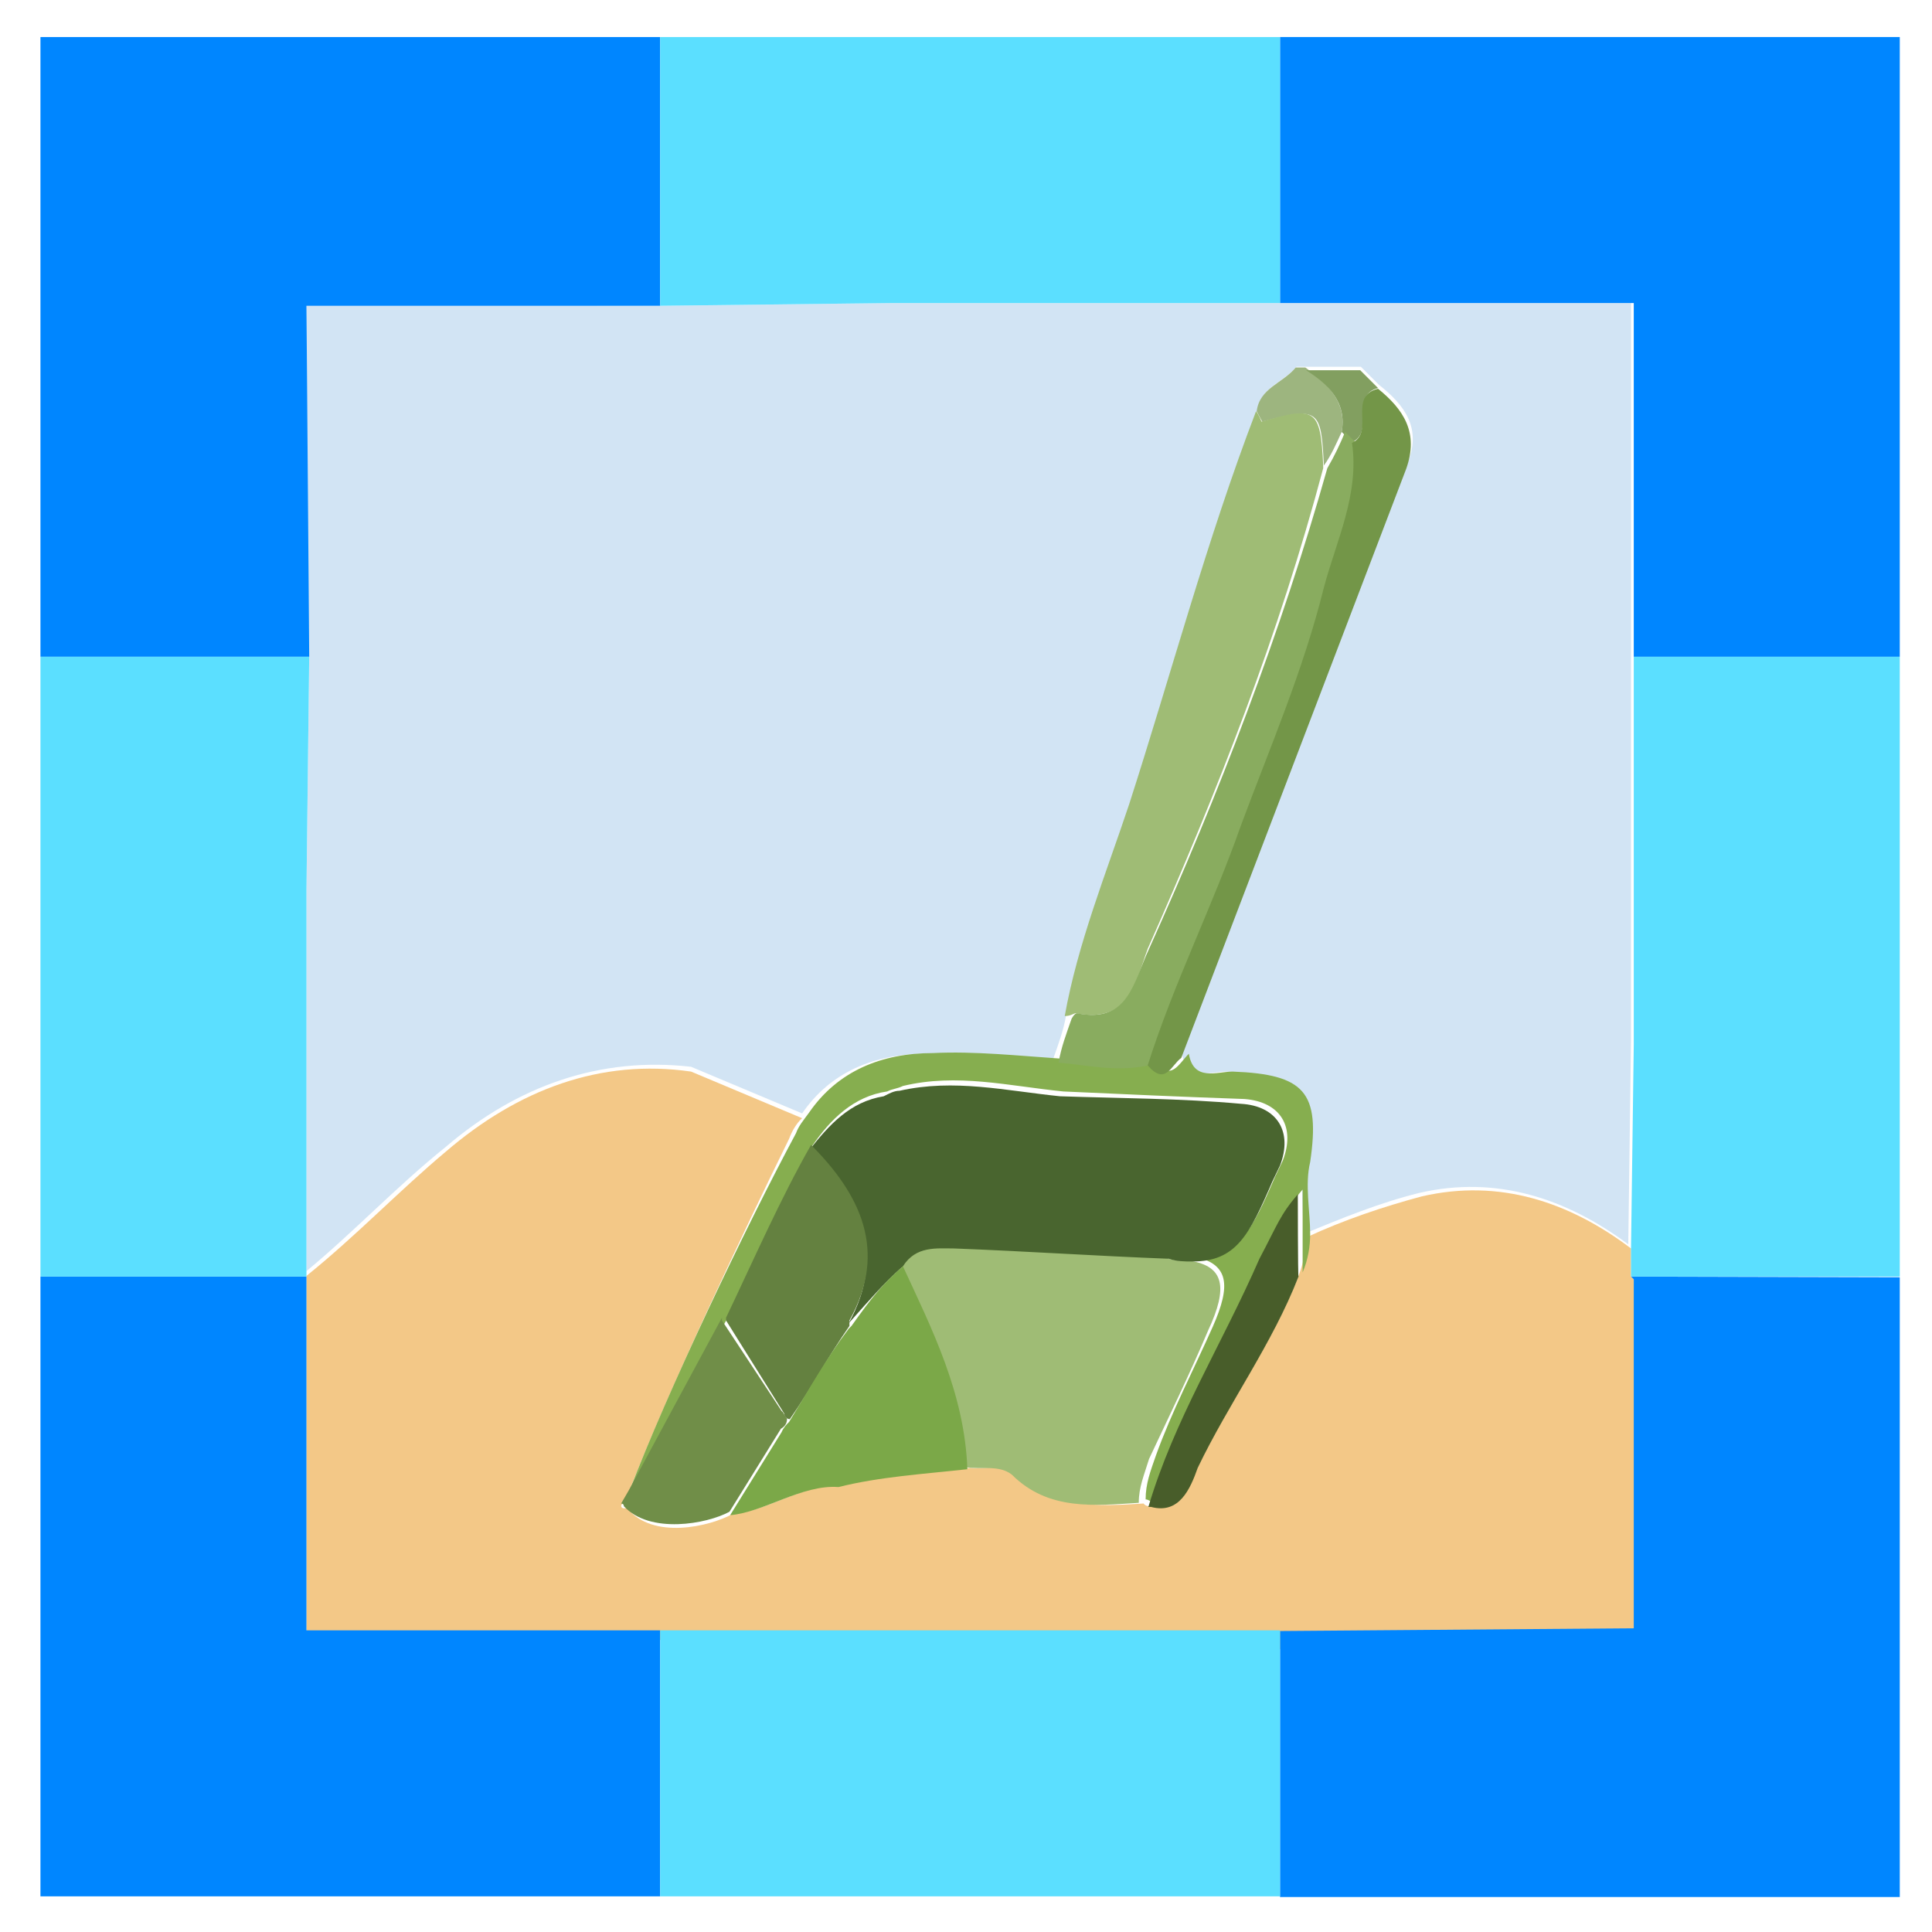
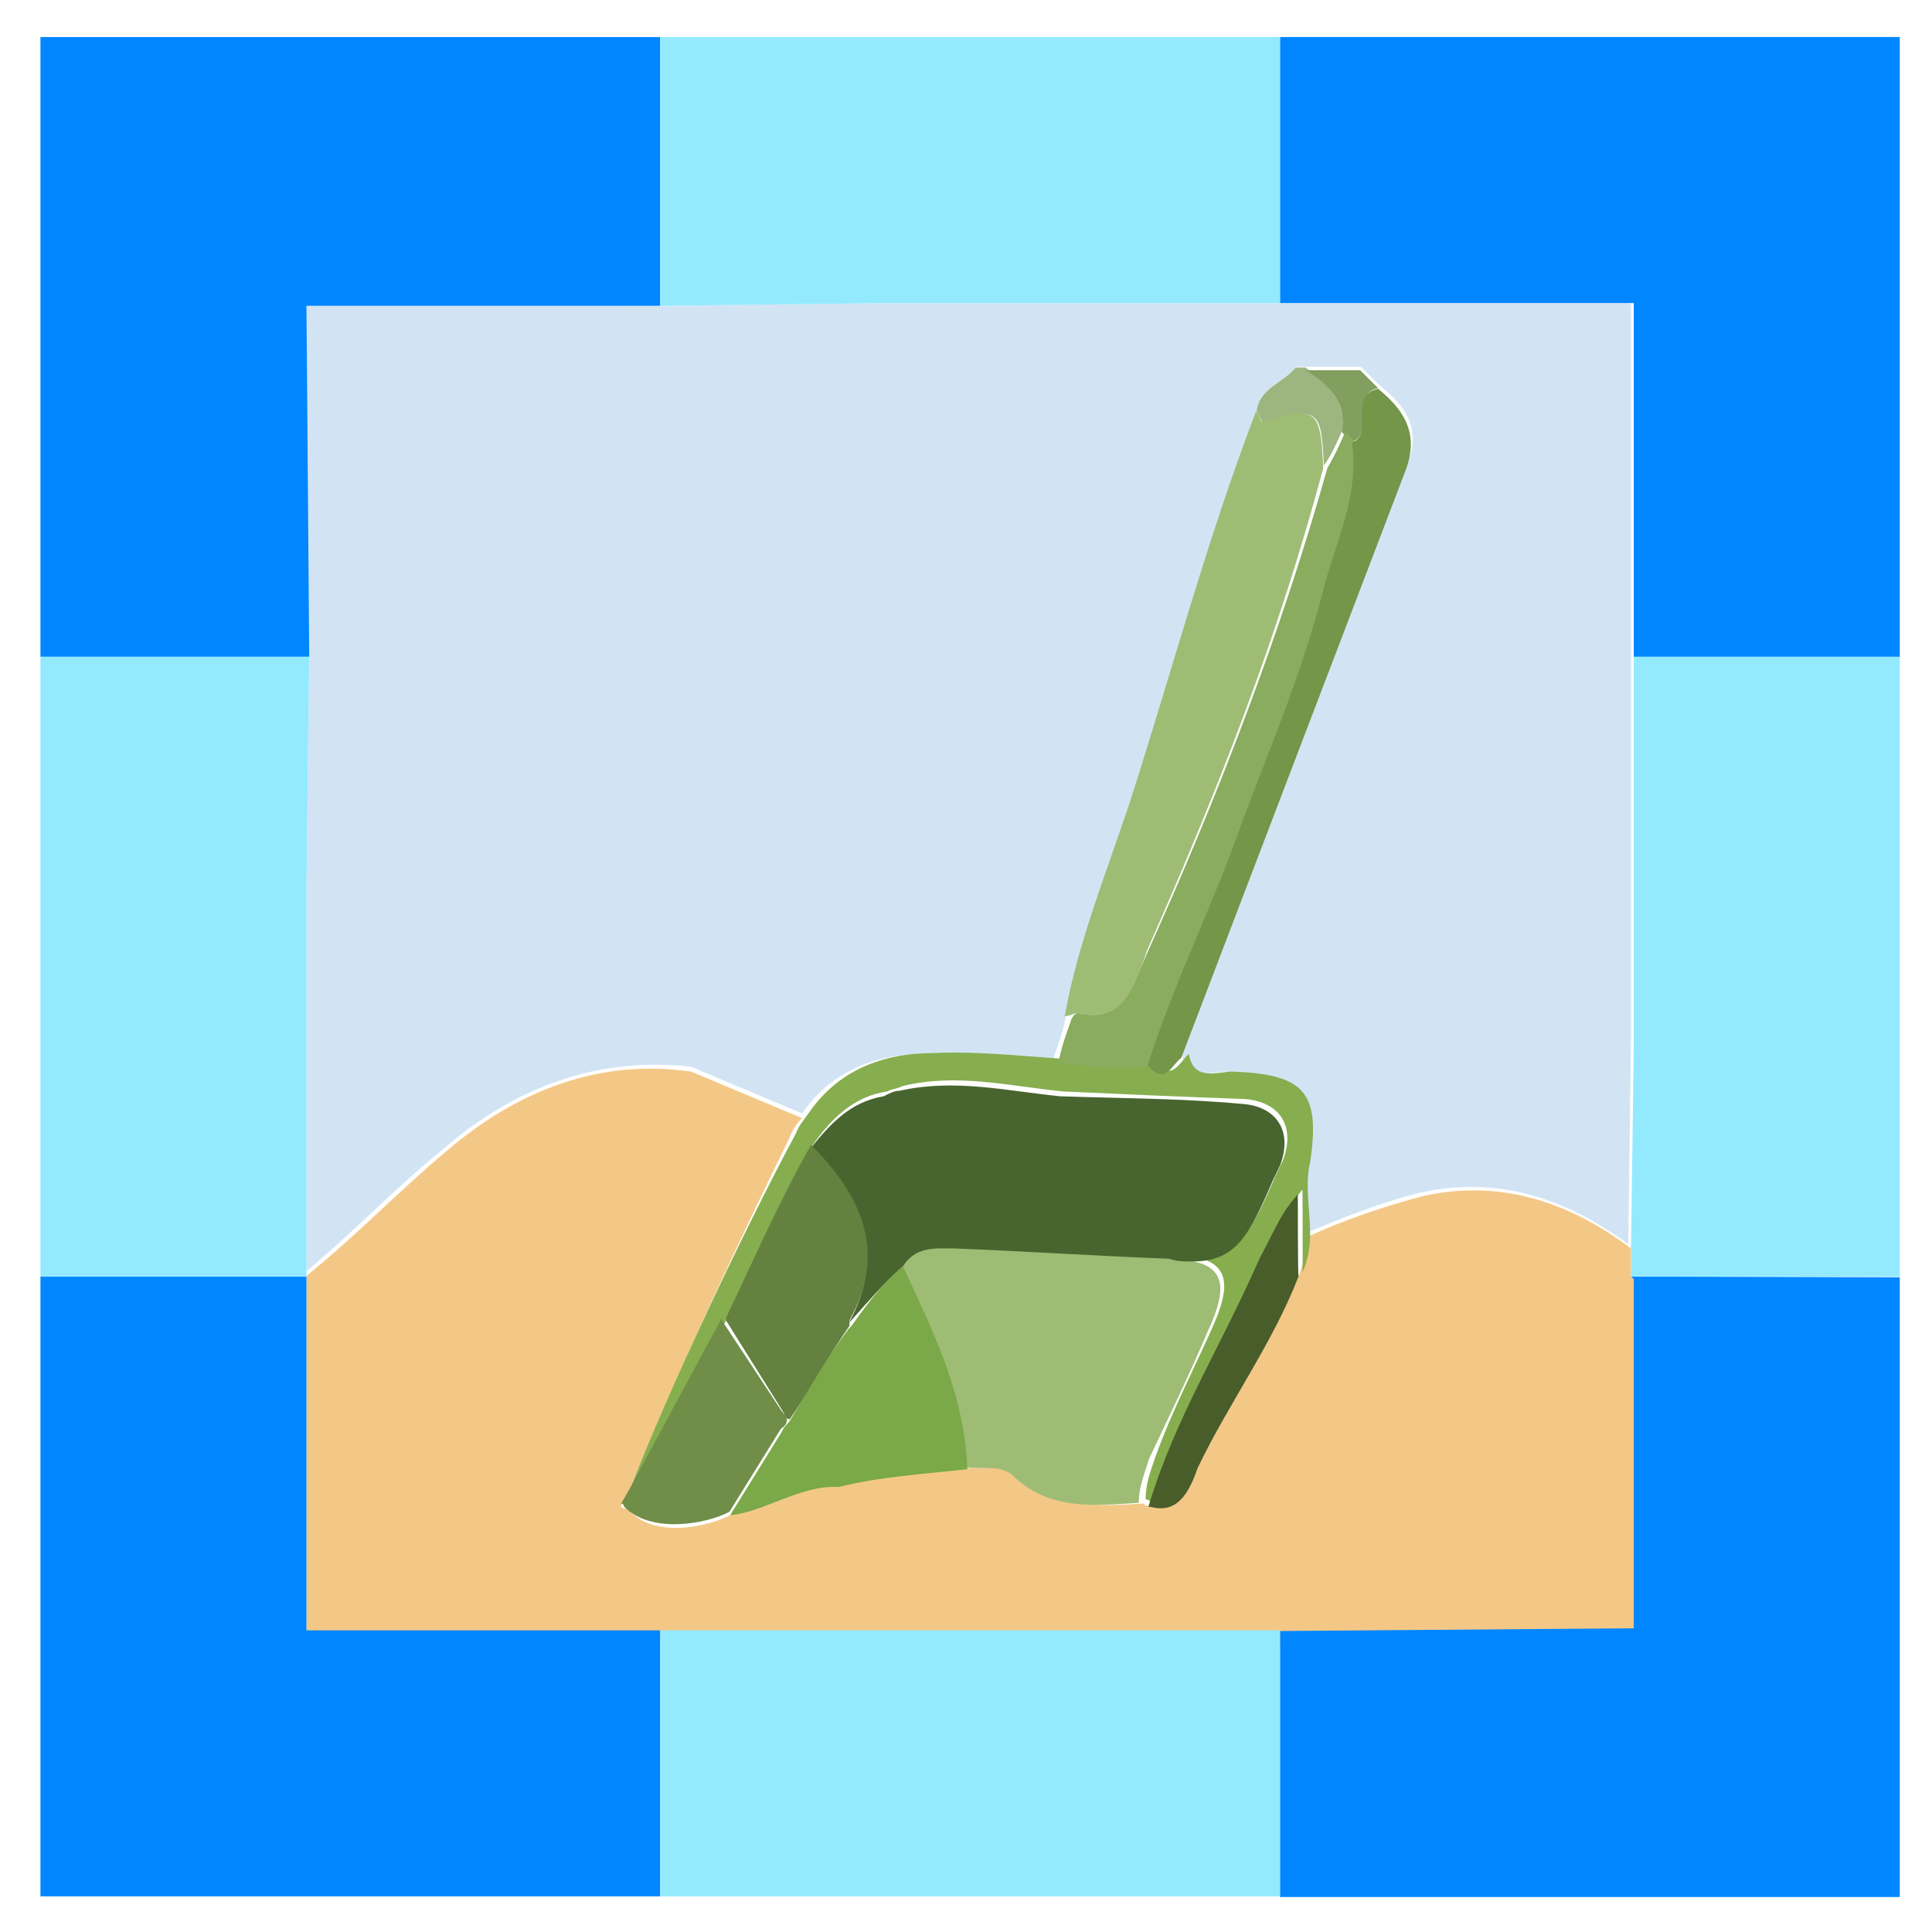
<svg xmlns="http://www.w3.org/2000/svg" version="1.1" id="Layer_1" x="0px" y="0px" viewBox="0 0 281.8 281.8" style="enable-background:new 0 0 281.8 281.8;" xml:space="preserve">
  <style type="text/css">
	.st0{fill:#D2E4F4;}
	.st1{fill:#F3C887;}
	.st2{fill:#9DB57F;}
	.st3{fill:#829F60;}
	.st4{fill:#9FBC75;}
	.st5{fill:#86AE4F;}
	.st6{fill:#89AC5F;}
	.st7{fill:#708E48;}
	.st8{fill:#739648;}
	.st9{fill:#485D2A;}
	.st10{fill:#49652F;}
	.st11{fill:#648140;}
	.st12{fill:#7BA848;}
	.st13{fill:#0086FF;}
- 	.st14{fill:#5BDFFF;}
+ 	.st14{fill:#93EAFF;}
</style>
  <g>
    <path class="st0" d="M50.3,237.1c-0.4,0.4-0.8,0.8-1.1,0.8h56.5c0-0.4,0-0.4,0.4-0.8H50.3z M169.8,237.1c0,0.4-0.4,0.4-0.4,0.8   h17.3l0.4,0.4h51.2v-1.1C238.3,237.1,169.8,237.1,169.8,237.1z M96.3,44.6l-51.6-0.4v51.2l0.4,0.4l-0.4,33.9v55.7   c6.8-5.6,13.2-12.4,20.3-18.1c10.5-9,22.6-13.2,35.8-11.7l16.2,6.8c4.1-6,10.5-8.7,18.1-8.7c6,0,12.4,0.8,18.5,0.8   c0.8-2.3,1.5-4.1,1.9-6.4c1.9-10.9,6-20.7,9.4-30.9c6-19.2,11.3-38.8,18.5-57.3c0.4-3.4,3.8-4.1,5.7-6.4h9.4l2.6,2.6   c3.8,3,6.4,6.4,4.1,11.7l-32.8,85.9c0.8,4.1,4.1,2.6,6.4,2.6c10.5,0.4,12.8,3,11.3,13.2c-0.4,3.4,0,7.2,0,10.5   c5.6-2.3,10.9-4.5,16.9-6c11.3-2.6,21.5,0.8,30.5,7.5l0.4-29.8V44.2H130.2L96.3,44.6z" />
    <path class="st1" d="M114.8,206.9C115.1,206.9,115.1,206.9,114.8,206.9C115.1,206.9,115.1,206.9,114.8,206.9z M207.4,174.5   c-5.6,1.5-11.3,3.4-16.9,6c0,1.9-0.4,3.8-1.1,5.6c-3.8,9.8-10.2,18.5-14.7,27.9c-1.1,2.6-2.6,6.8-6.8,5.7c-0.4,0-0.8,0-1.1-0.4   c-6.4,0.4-13.2,0.8-18.5-4.1c-1.9-1.9-4.5-0.8-6.8-1.1c-6.4,0.8-12.4,1.1-18.8,2.6c-5.3-0.4-10.9,3.8-15.8,4.1   c-3.4,1.9-11.7,3.8-15.4-0.8H91c0,0-0.4,0-0.4-0.4l1.1-1.9c5.7-14.7,16.9-38.4,23.4-51.6c0.4-1.1,1.1-2.3,1.9-3l-16.2-6.8   c-13.2-1.9-25.2,2.6-35.8,11.7c-6.8,5.7-13.2,12.4-20.3,18.1v52h4.5c0.4-0.4-1.5,1.9-1.1,1.5c18.5,0,35.4-0.4,53.9-0.4   c0,0.4,3.8-1.5,3.8-1.1h64c0-0.4-1.5,2.6-1.1,2.3c21.8,0,45.6,0.8,67.4,0.8c1.1,0,3-1.1,4.1-1.1l-1.9-53.5l-0.4-0.4v-4.1   C228.9,175.3,218.7,171.9,207.4,174.5z" />
    <path class="st2" d="M193.1,67.9C193.1,68.3,193.1,68.3,193.1,67.9c1.1-1.5,1.9-3.4,2.6-4.9c0.8-4.5-2.3-7.2-5.3-9.4H189   c-1.9,2.3-5.3,3-5.7,6.4l0.8,1.5C192.4,59.3,192.7,59.7,193.1,67.9z" />
    <path class="st3" d="M195.7,63l1.5,1.5c3.4-1.5-0.4-6.8,3.8-7.9l-2.6-2.6h-7.9C193.5,55.9,196.5,58.5,195.7,63z" />
    <path class="st4" d="M156.9,147.8c7.9,1.5,8.7-4.5,10.5-9.4c10.2-23,19.2-46,25.6-70.1v-0.4c-0.4-8.3-1.1-8.7-9-6.4   c0,0-0.4-1.1-0.8-1.5c-7.2,18.8-12.4,38.4-18.5,57.3c-3.4,10.2-7.5,20.3-9.4,30.9C156.2,148.2,156.6,147.8,156.9,147.8z" />
    <path class="st5" d="M90.7,220.1C91,220.1,91,220.1,90.7,220.1C91,220.1,91,220.1,90.7,220.1C90.7,219.7,90.7,220.1,90.7,220.1z    M91.8,217.5l14.3-25.2c4.1-8.7,7.9-17.3,12.4-25.2c2.6-3.8,6-7.2,10.9-7.9c0.8-0.4,1.5-0.4,2.3-0.8c7.9-1.9,15.4,0,23.4,0.8   c8.7,0.4,17.7,0.8,26.4,1.1c5.3,0.4,7.5,4.1,5.6,9l-1.1,2.3c-3.4,7.9-5.3,11.7-11.7,11.7c4.9,1.1,5.3,4.1,2.6,10.2   s-6,12.4-8.3,18.8c-0.8,2.3-1.5,4.1-1.5,6.4c0.4,0,0.8,0.4,1.1,0.4c3.8-12.4,10.5-23,16.2-36.2c3-4.9,3-6.4,5.6-9.4v12.1   c0.8-1.9,1.1-3.8,1.1-5.6c0-3.4-0.8-7.2,0-10.5c1.5-10.2-0.8-12.8-11.3-13.2c-2.3,0-5.7,1.5-6.4-2.6c-1.5,1.5-2.6,4.1-4.9,1.1   c-4.5,1.1-9.4,0.4-13.9-0.4c-6-0.4-12.4-1.1-18.5-0.8c-7.5,0-13.9,2.6-18.1,8.7c-0.8,1.1-1.5,1.9-1.9,3   C108.7,179.1,97.4,202.8,91.8,217.5z" />
    <path class="st6" d="M167.9,155.3c3.4-12.1,9-23.4,13.6-35c4.1-11.7,9-23,12.1-34.7c1.9-7.2,4.9-13.6,4.1-21.1l-1.5-1.5   c-0.8,1.9-1.5,3.4-2.6,5.3c-6.8,24.1-15.8,47.5-26,70.1c-2.3,4.9-3,10.9-10.5,9.4c-0.4,0-0.8,0.8-0.8,0.8c-0.8,2.3-1.5,4.1-1.9,6.4   C158.4,155.3,163,156.5,167.9,155.3z" />
    <path class="st7" d="M114.8,206.9c-0.4-0.4-0.4-0.8-0.8-1.1l-8.7-13.2v-0.4l-13.6,25.2l-1.1,1.9c0,0,0.4,0,0.4,0.4   c3.8,4.1,12.1,2.6,15.4,0.8l7.5-12.1C114.4,208.1,114.8,207.7,114.8,206.9z" />
    <path class="st8" d="M197.2,64.6c1.1,7.5-2.3,14.3-4.1,21.1c-3,12.1-7.9,23.4-12.1,34.7c-4.1,11.7-9.8,23-13.6,35   c2.6,3,3.4,0,4.9-1.1l32.8-85.9c1.9-5.3-0.4-8.7-4.1-11.7C196.5,57.8,200.6,63,197.2,64.6z" />
    <path class="st9" d="M189.3,174.2c-2.6,3-3,4.5-5.6,9.4c-5.6,12.8-12.4,23.4-16.2,36.2h0.4c4.1,1.1,5.7-2.6,6.8-5.7   c4.5-9.4,10.9-18.1,14.7-27.9C189.3,186.2,189.3,174.2,189.3,174.2z" />
    <path class="st4" d="M176.2,194.1c3-6.4,2.3-9.4-2.6-10.2c-1.1,0-2.3,0-3.4-0.4c-10.5-0.4-20.7-1.1-31.3-1.5c-3,0-6-0.4-7.5,2.6   c4.5,9.4,9,18.5,9.4,29.4c2.3,0.4,4.9-0.4,6.8,1.1c5.3,5.3,12.1,4.5,18.5,4.1c0-2.3,0.8-4.1,1.5-6.4   C170.5,206.6,173.5,200.5,176.2,194.1z" />
    <path class="st10" d="M123.8,193c3.4-3.8,4.9-5.6,7.9-8.3c1.9-3,4.9-2.6,7.5-2.6c10.5,0.4,20.7,1.1,31.3,1.5   c1.1,0.4,2.3,0.4,3.4,0.4c6.4,0,8.3-3.8,11.7-11.7l1.1-2.3c1.9-4.9-0.4-8.7-5.7-9c-8.7-0.8-17.7-0.8-26.4-1.1   c-7.9-0.8-15.4-2.6-23.4-0.8c-0.8,0-1.5,0.4-2.3,0.8c-4.9,0.8-7.9,4.1-10.9,7.9C125.3,174.5,129.4,182.8,123.8,193z" />
    <path class="st11" d="M114.4,206.2c0,0.4,0.4,0.8,0.8,0.8c3.4-4.9,5.3-8.7,8.7-13.6v-0.8c5.7-10.2,1.5-18.5-5.6-25.6   c-4.5,7.9-8.3,16.6-12.4,25.2v0.4L114.4,206.2z" />
    <path class="st12" d="M131.7,184.7c-3,2.6-4.5,4.5-7.5,8.7l-0.4,0.4c-3.4,4.5-5.7,8.7-8.7,13.6c-0.4,0.4-0.8,0.8-1.1,1.5l-7.5,12.1   c4.9-0.4,10.5-4.5,15.8-4.1c6-1.5,12.4-1.9,18.8-2.6C140.7,203.2,135.9,193.8,131.7,184.7z" />
    <path class="st13" d="M96.3,237.8H44.7v-51.6H5.9v90.4h90.4V237.8z M237.9,186.2l0.4,0.4v50.9l-51.6,0.4v38.8h90.4v-90.4   L237.9,186.2z M45.1,95.8l-0.4-51.2h51.6V5.4H5.9v90.4H45.1z" />
    <path class="st13" d="M186.7,5.4v38.8h51.6v51.6h38.8V5.4L186.7,5.4z" />
    <path class="st14" d="M96.3,44.6l33.9-0.4h56.5V5.4H96.3V44.6z M186.7,237.8H96.3v38.8h90.4V237.8z M238.3,95.8v56.5l-0.4,29.8v4.1   h39.2V95.8H238.3z M44.7,186.2v-56.5l0.4-33.9H5.9v90.4H44.7z" />
  </g>
</svg>
